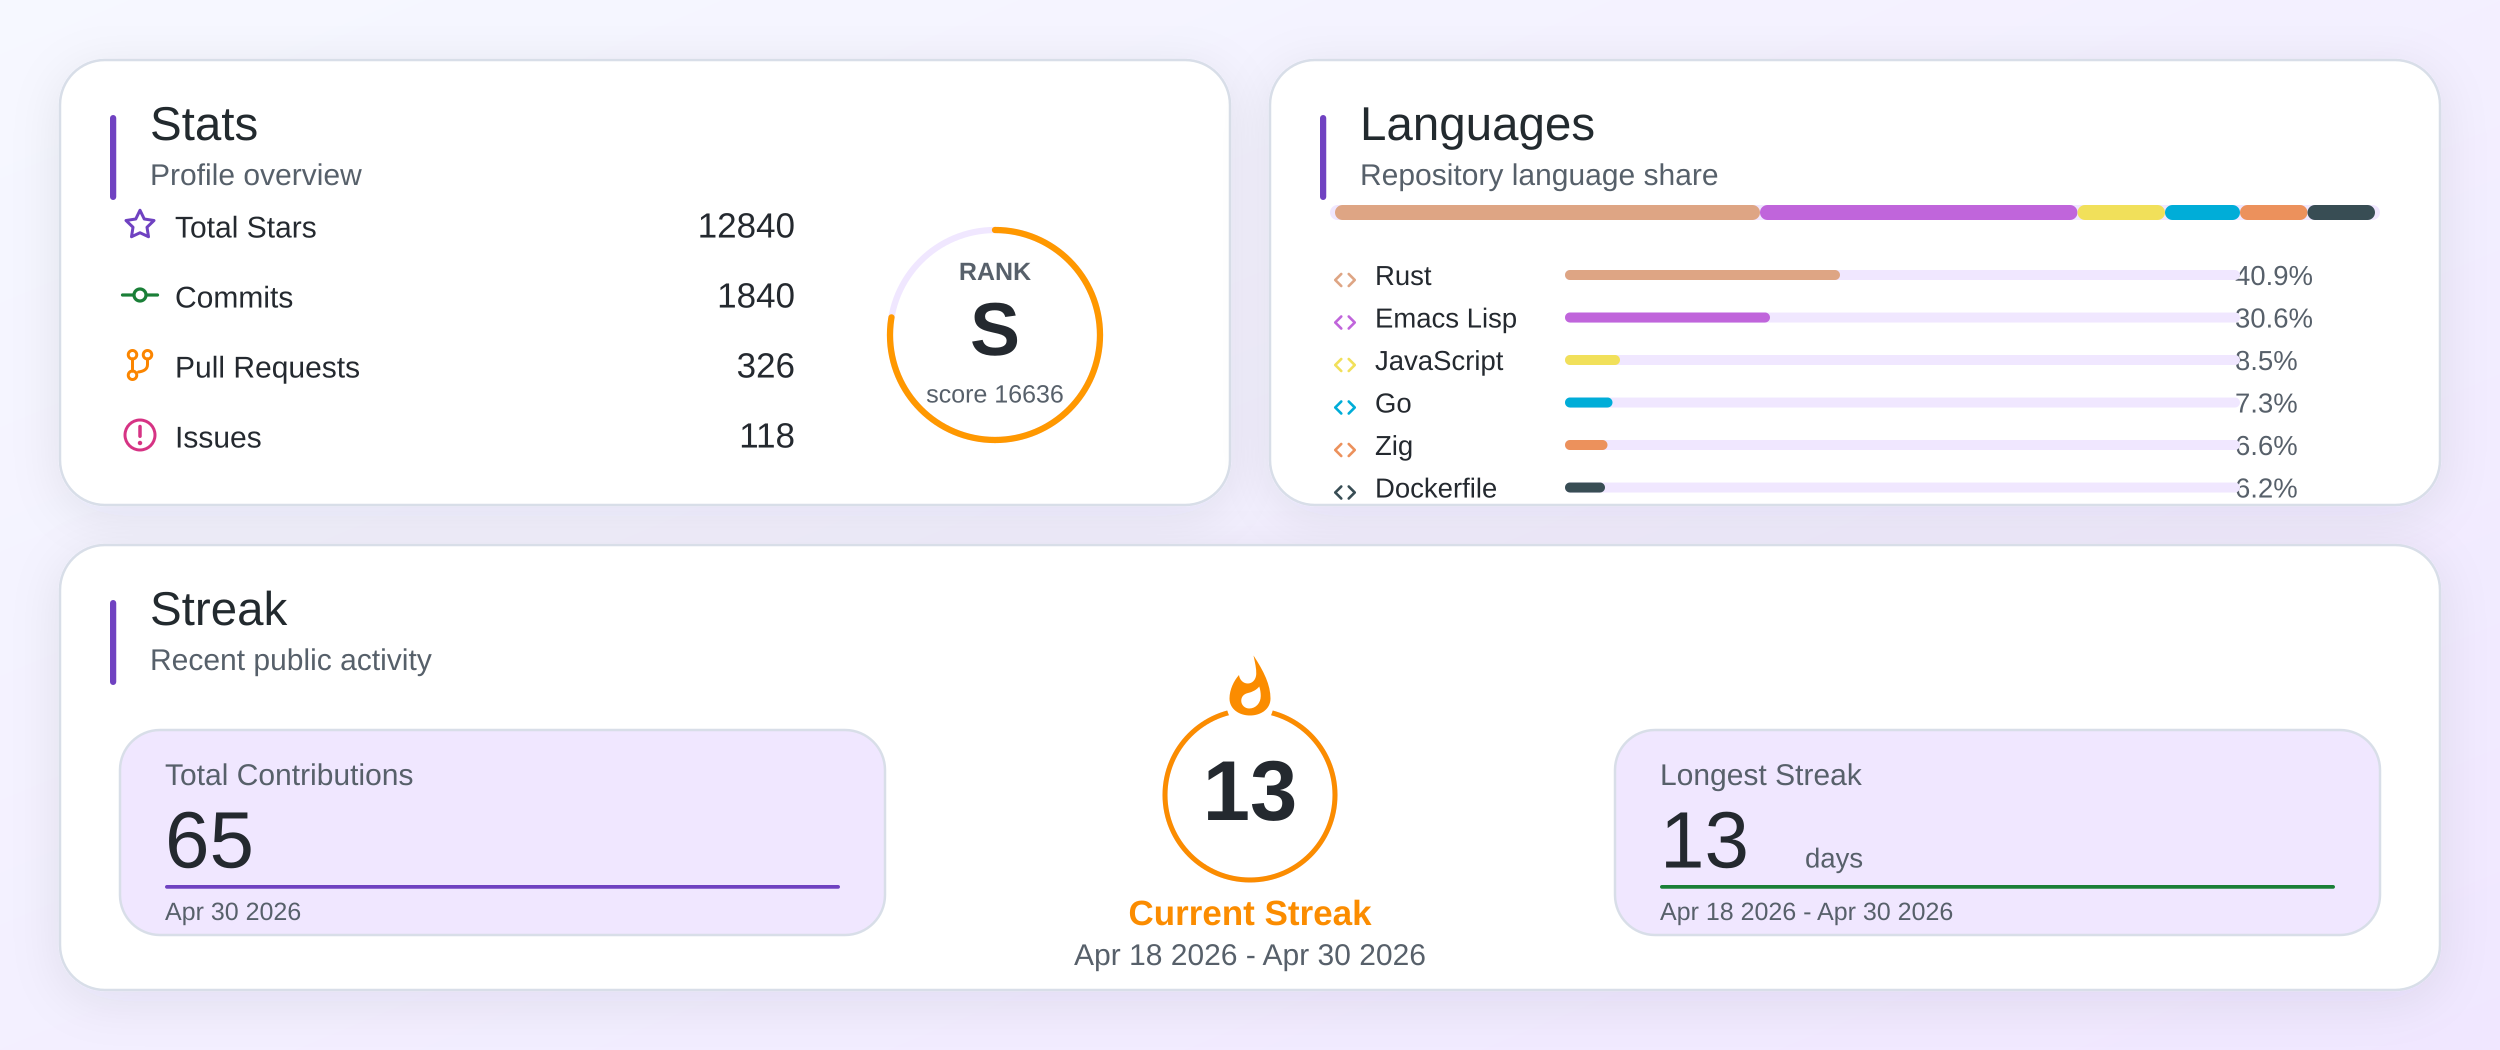
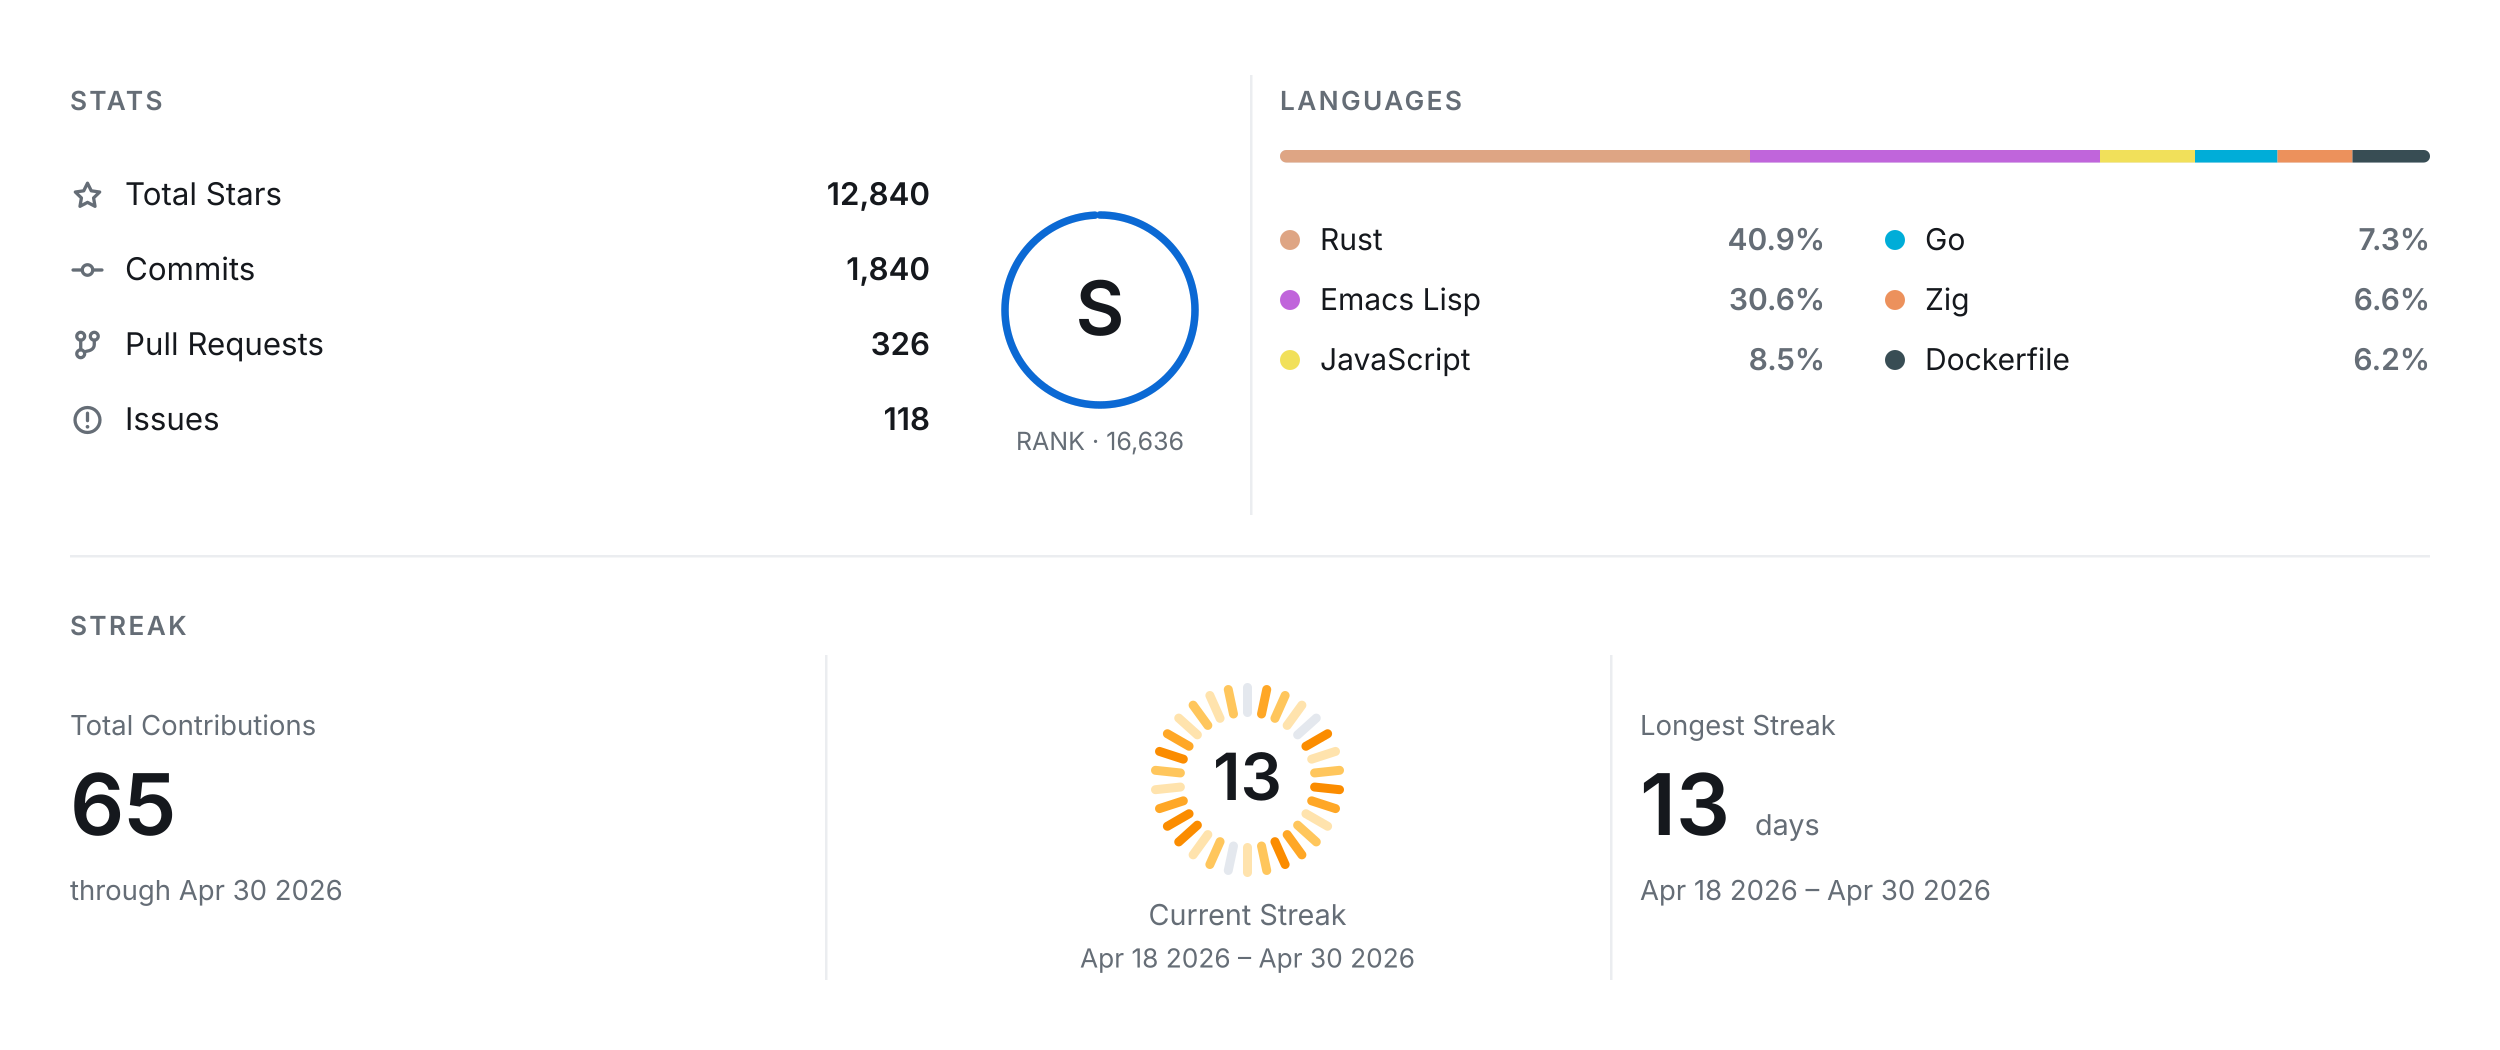
- <svg xmlns="http://www.w3.org/2000/svg" width="1000" height="420" viewBox="0 0 1000 420" role="img" shape-rendering="geometricPrecision">
+ <svg xmlns="http://www.w3.org/2000/svg" width="1000" height="420" viewBox="0 0 1000 420" role="img" shape-rendering="geometricPrecision" text-rendering="optimizeLegibility" font-family="-apple-system, BlinkMacSystemFont, 'Segoe UI', Inter, 'Helvetica Neue', Arial, sans-serif" style="font-variant-numeric:tabular-nums">
+   <rect width="100%" height="100%" fill="#ffffff" />
+   <text x="28" y="44" font-size="10.5" font-weight="600" fill="#656d76" letter-spacing="0.09em">STATS</text>
+   <svg x="28" y="71" width="14" height="14" viewBox="0 0 16 16" fill="none" stroke="#656d76" stroke-width="1.5" stroke-linecap="round" stroke-linejoin="round" aria-hidden="true">
+     <path d="M8 2.6l1.72 3.48 3.84.56-2.78 2.71.66 3.83L8 11.37l-3.44 1.81.66-3.83-2.78-2.71 3.84-.56z" />
+   </svg>
+   <text x="50" y="82" font-size="12.5" font-weight="400" fill="#15181d">Total Stars</text>
+   <text x="372" y="82" font-size="12.5" font-weight="600" fill="#15181d" text-anchor="end">12,840</text>
+   <svg x="28" y="101" width="14" height="14" viewBox="0 0 16 16" fill="none" stroke="#656d76" stroke-width="1.5" stroke-linecap="round" stroke-linejoin="round" aria-hidden="true">
+     <circle cx="8" cy="8" r="2.4" />
+     <path d="M1.4 8h4.2M10.4 8h4.2" />
+   </svg>
+   <text x="50" y="112" font-size="12.5" font-weight="400" fill="#15181d">Commits</text>
+   <text x="372" y="112" font-size="12.5" font-weight="600" fill="#15181d" text-anchor="end">1,840</text>
+   <svg x="28" y="131" width="14" height="14" viewBox="0 0 16 16" fill="none" stroke="#656d76" stroke-width="1.5" stroke-linecap="round" stroke-linejoin="round" aria-hidden="true">
+     <circle cx="4.9" cy="4" r="1.8" />
+     <circle cx="4.9" cy="12" r="1.8" />
+     <circle cx="11.1" cy="4" r="1.8" />
+     <path d="M4.9 5.8v4.4M11.1 5.8v1.9c0 2.1-1.7 2.9-3.7 3.2" />
+   </svg>
+   <text x="50" y="142" font-size="12.5" font-weight="400" fill="#15181d">Pull Requests</text>
+   <text x="372" y="142" font-size="12.5" font-weight="600" fill="#15181d" text-anchor="end">326</text>
+   <svg x="28" y="161" width="14" height="14" viewBox="0 0 16 16" fill="none" stroke="#656d76" stroke-width="1.5" stroke-linecap="round" stroke-linejoin="round" aria-hidden="true">
+     <circle cx="8" cy="8" r="5.7" />
+     <path d="M8 4.9v3.4" />
+     <circle cx="8" cy="11.1" r="0.85" fill="#656d76" stroke="none" />
+   </svg>
+   <text x="50" y="172" font-size="12.5" font-weight="400" fill="#15181d">Issues</text>
+   <text x="372" y="172" font-size="12.5" font-weight="600" fill="#15181d" text-anchor="end">118</text>
+   <circle cx="440" cy="124" r="38" fill="none" stroke="#e4e8ee" stroke-width="3" />
+   <circle cx="440" cy="124" r="38" fill="none" stroke="#0b69d4" stroke-width="3" stroke-linecap="round" stroke-dasharray="236.7 238.8" transform="rotate(-90 440 124)" />
+   <text x="440" y="134" font-size="30" font-weight="600" fill="#15181d" text-anchor="middle">S</text>
+   <text x="440" y="180" font-size="10" font-weight="400" fill="#656d76" text-anchor="middle">RANK · 16,636</text>
+   <path d="M500.5 30V206" stroke="#ebedf0" stroke-width="1" />
+   <text x="512" y="44" font-size="10.5" font-weight="600" fill="#656d76" letter-spacing="0.09em">LANGUAGES</text>
  <defs>
-     <linearGradient id="bg" x1="0" y1="0" x2="1" y2="1">
-       <stop offset="0%" stop-color="#f6f8ff" />
-       <stop offset="100%" stop-color="#f0e7ff" />
-     </linearGradient>
-     <filter id="shadow" x="-10%" y="-10%" width="120%" height="130%">
-       <feDropShadow dx="0" dy="4" stdDeviation="10" flood-color="#1f2937" flood-opacity="0.08" />
-     </filter>
+     <clipPath id="gps-language-bar">
+       <rect x="512" y="60" width="460" height="5" rx="2.5" />
+     </clipPath>
  </defs>
-   <rect width="100%" height="100%" fill="url(#bg)" />
-   <g filter="url(#shadow)">
-     <rect x="24" y="24" width="468" height="178" rx="18" fill="#ffffff" stroke="#d8dee8" />
-     <rect x="44" y="46" width="2.5" height="34" rx="1.25" fill="#6f42c1" />
-     <text x="60" y="56" font-family="'Helvetica Neue', Arial, sans-serif" font-size="19" font-weight="500" fill="#24292f">Stats</text>
-     <text x="60" y="74" font-family="Arial, sans-serif" font-size="12" fill="#57606a">Profile overview</text>
+   <rect x="512" y="60" width="460" height="5" rx="2.5" fill="#e4e8ee" />
+   <g clip-path="url(#gps-language-bar)">
+     <rect x="512" y="60" width="188" height="5" fill="#dea584" />
+     <rect x="700" y="60" width="140" height="5" fill="#c065db" />
+     <rect x="840" y="60" width="38" height="5" fill="#f1e05a" />
+     <rect x="878" y="60" width="33" height="5" fill="#00ADD8" />
+     <rect x="911" y="60" width="30" height="5" fill="#ec915c" />
+     <rect x="941" y="60" width="31" height="5" fill="#384d54" />
  </g>
-   <g>
-     <svg x="48" y="82" width="16" height="16" viewBox="0 0 16 16" aria-hidden="true">
-       <path d="M8 2.1l1.7 3.5 3.9.6-2.8 2.7.6 3.8L8 11.1l-3.4 1.6.6-3.8-2.8-2.7 3.9-.6z" fill="none" stroke="#6f42c1" stroke-width="1.2" stroke-linejoin="round" />
-     </svg>
-     <text x="70" y="95" font-family="'Helvetica Neue', Arial, sans-serif" font-size="12" font-weight="500" fill="#24292f">Total Stars</text>
-     <text x="318" y="95" text-anchor="end" font-family="'Helvetica Neue', Arial, sans-serif" font-size="14" font-weight="500" fill="#24292f">12840</text>
-   </g>
-   <g>
-     <svg x="48" y="110" width="16" height="16" viewBox="0 0 16 16" aria-hidden="true">
-       <circle cx="8" cy="8" r="2.4" fill="none" stroke="#1a7f37" stroke-width="1.3" />
-       <path d="M1 8h4.4M10.6 8H15" fill="none" stroke="#1a7f37" stroke-width="1.3" stroke-linecap="round" />
-     </svg>
-     <text x="70" y="123" font-family="'Helvetica Neue', Arial, sans-serif" font-size="12" font-weight="500" fill="#24292f">Commits</text>
-     <text x="318" y="123" text-anchor="end" font-family="'Helvetica Neue', Arial, sans-serif" font-size="14" font-weight="500" fill="#24292f">1840</text>
-   </g>
-   <g>
-     <svg x="48" y="138" width="16" height="16" viewBox="0 0 16 16" aria-hidden="true">
-       <circle cx="5" cy="3.9" r="1.7" fill="none" stroke="#fb8500" stroke-width="1.2" />
-       <circle cx="5" cy="12.1" r="1.7" fill="none" stroke="#fb8500" stroke-width="1.2" />
-       <circle cx="11" cy="3.9" r="1.7" fill="none" stroke="#fb8500" stroke-width="1.2" />
-       <path d="M5 5.6v4.8M11 5.6v2.2c0 2-1.6 2.7-3.6 3" fill="none" stroke="#fb8500" stroke-width="1.2" stroke-linecap="round" />
-     </svg>
-     <text x="70" y="151" font-family="'Helvetica Neue', Arial, sans-serif" font-size="12" font-weight="500" fill="#24292f">Pull Requests</text>
-     <text x="318" y="151" text-anchor="end" font-family="'Helvetica Neue', Arial, sans-serif" font-size="14" font-weight="500" fill="#24292f">326</text>
-   </g>
-   <g>
-     <svg x="48" y="166" width="16" height="16" viewBox="0 0 16 16" aria-hidden="true">
-       <circle cx="8" cy="8" r="6" fill="none" stroke="#d63384" stroke-width="1.2" />
-       <path d="M8 4.6v3.9" fill="none" stroke="#d63384" stroke-width="1.4" stroke-linecap="round" />
-       <circle cx="8" cy="11.2" r="0.9" fill="#d63384" />
-     </svg>
-     <text x="70" y="179" font-family="'Helvetica Neue', Arial, sans-serif" font-size="12" font-weight="500" fill="#24292f">Issues</text>
-     <text x="318" y="179" text-anchor="end" font-family="'Helvetica Neue', Arial, sans-serif" font-size="14" font-weight="500" fill="#24292f">118</text>
-   </g>
-   <g>
-     <circle cx="398" cy="134" r="42" fill="#ffffff" stroke="#f0e7ff" stroke-width="2.5" />
-     <circle cx="398" cy="134" r="42" fill="none" stroke="#ff9800" stroke-width="2.5" stroke-linecap="round" stroke-dasharray="205 264" transform="rotate(-90 398 134)" />
-     <text x="398" y="142" text-anchor="middle" font-family="Arial, sans-serif" font-size="30" font-weight="700" fill="#24292f">S</text>
-     <text x="398" y="112" text-anchor="middle" font-family="Arial, sans-serif" font-size="10" font-weight="600" fill="#57606a">RANK</text>
-     <text x="398" y="161" text-anchor="middle" font-family="Arial, sans-serif" font-size="10" fill="#57606a">score 16636</text>
-   </g>
-   <g filter="url(#shadow)">
-     <rect x="508" y="24" width="468" height="178" rx="18" fill="#ffffff" stroke="#d8dee8" />
-     <rect x="528" y="46" width="2.5" height="34" rx="1.25" fill="#6f42c1" />
-     <text x="544" y="56" font-family="'Helvetica Neue', Arial, sans-serif" font-size="19" font-weight="500" fill="#24292f">Languages</text>
-     <text x="544" y="74" font-family="Arial, sans-serif" font-size="12" fill="#57606a">Repository language share</text>
-   </g>
-   <rect x="532" y="82" width="420" height="6" rx="3" fill="#f0e7ff" stroke="none" />
-   <rect x="534" y="82" width="170" height="6" rx="3" fill="#dea584" stroke="none" />
-   <rect x="704" y="82" width="127" height="6" rx="3" fill="#c065db" stroke="none" />
-   <rect x="831" y="82" width="35" height="6" rx="3" fill="#f1e05a" stroke="none" />
-   <rect x="866" y="82" width="30" height="6" rx="3" fill="#00ADD8" stroke="none" />
-   <rect x="896" y="82" width="27" height="6" rx="3" fill="#ec915c" stroke="none" />
-   <rect x="923" y="82" width="27" height="6" rx="3" fill="#384d54" stroke="none" />
-   <svg x="532" y="106" width="12" height="12" viewBox="0 0 16 16" aria-hidden="true">
-     <path d="M6 4.8 2.8 8l3.2 3.2M10 4.8 13.2 8 10 11.2" fill="none" stroke="#dea584" stroke-width="1.4" stroke-linecap="round" stroke-linejoin="round" />
-   </svg>
-   <text x="550" y="114" font-family="Arial, sans-serif" font-size="11" fill="#24292f">Rust</text>
-   <text x="894" y="114" font-family="Arial, sans-serif" font-size="11" fill="#57606a">40.9%</text>
-   <rect x="626" y="108" width="270" height="4" rx="2" fill="#f0e7ff" stroke="none" />
-   <rect x="626" y="108" width="110" height="4" rx="2" fill="#dea584" stroke="none" />
-   <svg x="532" y="123" width="12" height="12" viewBox="0 0 16 16" aria-hidden="true">
-     <path d="M6 4.8 2.8 8l3.2 3.2M10 4.8 13.2 8 10 11.2" fill="none" stroke="#c065db" stroke-width="1.4" stroke-linecap="round" stroke-linejoin="round" />
-   </svg>
-   <text x="550" y="131" font-family="Arial, sans-serif" font-size="11" fill="#24292f">Emacs Lisp</text>
-   <text x="894" y="131" font-family="Arial, sans-serif" font-size="11" fill="#57606a">30.6%</text>
-   <rect x="626" y="125" width="270" height="4" rx="2" fill="#f0e7ff" stroke="none" />
-   <rect x="626" y="125" width="82" height="4" rx="2" fill="#c065db" stroke="none" />
-   <svg x="532" y="140" width="12" height="12" viewBox="0 0 16 16" aria-hidden="true">
-     <path d="M6 4.8 2.8 8l3.2 3.2M10 4.8 13.2 8 10 11.2" fill="none" stroke="#f1e05a" stroke-width="1.4" stroke-linecap="round" stroke-linejoin="round" />
-   </svg>
-   <text x="550" y="148" font-family="Arial, sans-serif" font-size="11" fill="#24292f">JavaScript</text>
-   <text x="894" y="148" font-family="Arial, sans-serif" font-size="11" fill="#57606a">8.5%</text>
-   <rect x="626" y="142" width="270" height="4" rx="2" fill="#f0e7ff" stroke="none" />
-   <rect x="626" y="142" width="22" height="4" rx="2" fill="#f1e05a" stroke="none" />
-   <svg x="532" y="157" width="12" height="12" viewBox="0 0 16 16" aria-hidden="true">
-     <path d="M6 4.8 2.8 8l3.2 3.2M10 4.8 13.2 8 10 11.2" fill="none" stroke="#00ADD8" stroke-width="1.4" stroke-linecap="round" stroke-linejoin="round" />
-   </svg>
-   <text x="550" y="165" font-family="Arial, sans-serif" font-size="11" fill="#24292f">Go</text>
-   <text x="894" y="165" font-family="Arial, sans-serif" font-size="11" fill="#57606a">7.3%</text>
-   <rect x="626" y="159" width="270" height="4" rx="2" fill="#f0e7ff" stroke="none" />
-   <rect x="626" y="159" width="19" height="4" rx="2" fill="#00ADD8" stroke="none" />
-   <svg x="532" y="174" width="12" height="12" viewBox="0 0 16 16" aria-hidden="true">
-     <path d="M6 4.8 2.8 8l3.2 3.2M10 4.8 13.2 8 10 11.2" fill="none" stroke="#ec915c" stroke-width="1.4" stroke-linecap="round" stroke-linejoin="round" />
-   </svg>
-   <text x="550" y="182" font-family="Arial, sans-serif" font-size="11" fill="#24292f">Zig</text>
-   <text x="894" y="182" font-family="Arial, sans-serif" font-size="11" fill="#57606a">6.6%</text>
-   <rect x="626" y="176" width="270" height="4" rx="2" fill="#f0e7ff" stroke="none" />
-   <rect x="626" y="176" width="17" height="4" rx="2" fill="#ec915c" stroke="none" />
-   <svg x="532" y="191" width="12" height="12" viewBox="0 0 16 16" aria-hidden="true">
-     <path d="M6 4.8 2.8 8l3.2 3.2M10 4.8 13.2 8 10 11.2" fill="none" stroke="#384d54" stroke-width="1.4" stroke-linecap="round" stroke-linejoin="round" />
-   </svg>
-   <text x="550" y="199" font-family="Arial, sans-serif" font-size="11" fill="#24292f">Dockerfile</text>
-   <text x="894" y="199" font-family="Arial, sans-serif" font-size="11" fill="#57606a">6.2%</text>
-   <rect x="626" y="193" width="270" height="4" rx="2" fill="#f0e7ff" stroke="none" />
-   <rect x="626" y="193" width="16" height="4" rx="2" fill="#384d54" stroke="none" />
-   <g filter="url(#shadow)">
-     <rect x="24" y="218" width="952" height="178" rx="18" fill="#ffffff" stroke="#d8dee8" />
-     <rect x="44" y="240" width="2.5" height="34" rx="1.25" fill="#6f42c1" />
-     <text x="60" y="250" font-family="'Helvetica Neue', Arial, sans-serif" font-size="19" font-weight="500" fill="#24292f">Streak</text>
-     <text x="60" y="268" font-family="Arial, sans-serif" font-size="12" fill="#57606a">Recent public activity</text>
-   </g>
-   <g>
-     <rect x="48" y="292" width="306" height="82" rx="16" fill="#f0e7ff" stroke="#d8dee8" />
-     <text x="66" y="314" font-family="Arial, sans-serif" font-size="12" fill="#57606a">Total Contributions</text>
-     <text x="66" y="347" font-family="'Helvetica Neue', Arial, sans-serif" font-size="32" font-weight="500" fill="#24292f">65</text>
-     <text x="124" y="347" font-family="Arial, sans-serif" font-size="11" fill="#57606a" />
-     <rect x="66" y="354" width="270" height="1.5" rx="0.75" fill="#6f42c1" />
-     <text x="66" y="368" font-family="Arial, sans-serif" font-size="10" fill="#57606a">Apr 30 2026</text>
-   </g>
-   <g>
-     <defs>
-       <mask id="psm-streak-flame-cut" maskUnits="userSpaceOnUse">
-         <rect x="-1000" y="-1000" width="6000" height="6000" fill="white" />
-         <ellipse cx="500" cy="278" rx="10" ry="15" fill="black" />
-       </mask>
-     </defs>
-     <circle cx="500" cy="318" r="34" fill="#ffffff" stroke="#f0e7ff" stroke-width="2" mask="url(#psm-streak-flame-cut)" />
-     <circle cx="500" cy="318" r="34" fill="none" stroke="#fb8c00" stroke-width="2" mask="url(#psm-streak-flame-cut)" />
-     <g transform="translate(500,273)">
-       <path d="M 1.4 -10.8 C 2 -8 2.6 -5.4 2.5 -3.4 C 2.4 -1.2 1 0.4 -0.9 0.4 C -2.8 0.4 -4.2 -1.2 -4.4 -3 C -6.4 -0.8 -8.2 2.8 -8.2 6.4 C -8.2 10.6 -4.4 13.2 0 13.2 C 4.4 13.2 8.2 10.6 8.2 6.4 C 8.2 1 5.6 -4.4 1.4 -10.8 Z M -0.3 10.4 C -2.1 10.4 -3.5 9 -3.5 7.3 C -3.5 5.7 -2.5 4.6 -0.8 4.2 C 1 3.8 2.7 2.9 3.7 1.6 C 4.1 2.8 4.3 4.1 4.3 5.4 C 4.3 8.2 2.3 10.4 -0.3 10.4 Z" fill="#fb8c00" fill-rule="evenodd" />
-     </g>
-     <text x="500" y="328" text-anchor="middle" font-family="Arial, sans-serif" font-size="34" font-weight="800" fill="#24292f">13</text>
-     <text x="500" y="370" text-anchor="middle" font-family="Arial, sans-serif" font-size="14" font-weight="700" fill="#fb8c00">Current Streak</text>
-     <text x="500" y="386" text-anchor="middle" font-family="Arial, sans-serif" font-size="12" fill="#57606a">Apr 18 2026 - Apr 30 2026</text>
-   </g>
-   <g>
-     <rect x="646" y="292" width="306" height="82" rx="16" fill="#f0e7ff" stroke="#d8dee8" />
-     <text x="664" y="314" font-family="Arial, sans-serif" font-size="12" fill="#57606a">Longest Streak</text>
-     <text x="664" y="347" font-family="'Helvetica Neue', Arial, sans-serif" font-size="32" font-weight="500" fill="#24292f">13</text>
-     <text x="722" y="347" font-family="Arial, sans-serif" font-size="11" fill="#57606a">days</text>
-     <rect x="664" y="354" width="270" height="1.5" rx="0.75" fill="#1a7f37" />
-     <text x="664" y="368" font-family="Arial, sans-serif" font-size="10" fill="#57606a">Apr 18 2026 - Apr 30 2026</text>
-   </g>
+   <circle cx="516" cy="96" r="4" fill="#dea584" />
+   <text x="528" y="100" font-size="12" font-weight="400" fill="#15181d">Rust</text>
+   <text x="730" y="100" font-size="12" font-weight="600" fill="#656d76" text-anchor="end">40.9%</text>
+   <circle cx="516" cy="120" r="4" fill="#c065db" />
+   <text x="528" y="124" font-size="12" font-weight="400" fill="#15181d">Emacs Lisp</text>
+   <text x="730" y="124" font-size="12" font-weight="600" fill="#656d76" text-anchor="end">30.6%</text>
+   <circle cx="516" cy="144" r="4" fill="#f1e05a" />
+   <text x="528" y="148" font-size="12" font-weight="400" fill="#15181d">JavaScript</text>
+   <text x="730" y="148" font-size="12" font-weight="600" fill="#656d76" text-anchor="end">8.5%</text>
+   <circle cx="758" cy="96" r="4" fill="#00ADD8" />
+   <text x="770" y="100" font-size="12" font-weight="400" fill="#15181d">Go</text>
+   <text x="972" y="100" font-size="12" font-weight="600" fill="#656d76" text-anchor="end">7.3%</text>
+   <circle cx="758" cy="120" r="4" fill="#ec915c" />
+   <text x="770" y="124" font-size="12" font-weight="400" fill="#15181d">Zig</text>
+   <text x="972" y="124" font-size="12" font-weight="600" fill="#656d76" text-anchor="end">6.6%</text>
+   <circle cx="758" cy="144" r="4" fill="#384d54" />
+   <text x="770" y="148" font-size="12" font-weight="400" fill="#15181d">Dockerfile</text>
+   <text x="972" y="148" font-size="12" font-weight="600" fill="#656d76" text-anchor="end">6.2%</text>
+   <path d="M28 222.5H972" stroke="#ebedf0" stroke-width="1" />
+   <text x="28" y="254" font-size="10.5" font-weight="600" fill="#656d76" letter-spacing="0.09em">STREAK</text>
+   <text x="28" y="294" font-size="11" font-weight="400" fill="#656d76">Total Contributions</text>
+   <text x="28" y="334" font-size="34" font-weight="600" fill="#15181d">65</text>
+   <text x="28" y="360" font-size="11" font-weight="400" fill="#656d76">through Apr 30 2026</text>
+   <path d="M330.5 262V392" stroke="#ebedf0" stroke-width="1" />
+   <path d="M499.00 285.00L499.00 275.00" stroke="#e4e8ee" stroke-width="3.6" stroke-linecap="round" />
+   <path d="M504.61 285.59L506.69 275.81" stroke="#ffa726" stroke-width="3.6" stroke-linecap="round" />
+   <path d="M509.98 287.33L514.05 278.20" stroke="#ffc65c" stroke-width="3.6" stroke-linecap="round" />
+   <path d="M514.87 290.16L520.75 282.07" stroke="#ffe3ad" stroke-width="3.6" stroke-linecap="round" />
+   <path d="M519.06 293.93L526.50 287.24" stroke="#e4e8ee" stroke-width="3.6" stroke-linecap="round" />
+   <path d="M522.38 298.50L531.04 293.50" stroke="#fb8c00" stroke-width="3.6" stroke-linecap="round" />
+   <path d="M524.68 303.66L534.19 300.57" stroke="#ffe3ad" stroke-width="3.6" stroke-linecap="round" />
+   <path d="M525.85 309.18L535.80 308.13" stroke="#ffc65c" stroke-width="3.6" stroke-linecap="round" />
+   <path d="M525.85 314.82L535.80 315.87" stroke="#fb8c00" stroke-width="3.6" stroke-linecap="round" />
+   <path d="M524.68 320.34L534.19 323.43" stroke="#ffa726" stroke-width="3.6" stroke-linecap="round" />
+   <path d="M522.38 325.50L531.04 330.50" stroke="#ffe3ad" stroke-width="3.6" stroke-linecap="round" />
+   <path d="M519.06 330.07L526.50 336.76" stroke="#ffc65c" stroke-width="3.6" stroke-linecap="round" />
+   <path d="M514.87 333.84L520.75 341.93" stroke="#ffa726" stroke-width="3.6" stroke-linecap="round" />
+   <path d="M509.98 336.67L514.05 345.80" stroke="#fb8c00" stroke-width="3.6" stroke-linecap="round" />
+   <path d="M504.61 338.41L506.69 348.19" stroke="#ffc65c" stroke-width="3.6" stroke-linecap="round" />
+   <path d="M499.00 339.00L499.00 349.00" stroke="#ffe3ad" stroke-width="3.6" stroke-linecap="round" />
+   <path d="M493.39 338.41L491.31 348.19" stroke="#e4e8ee" stroke-width="3.6" stroke-linecap="round" />
+   <path d="M488.02 336.67L483.95 345.80" stroke="#ffc65c" stroke-width="3.6" stroke-linecap="round" />
+   <path d="M483.13 333.84L477.25 341.93" stroke="#ffe3ad" stroke-width="3.6" stroke-linecap="round" />
+   <path d="M478.94 330.07L471.50 336.76" stroke="#fb8c00" stroke-width="3.6" stroke-linecap="round" />
+   <path d="M475.62 325.50L466.96 330.50" stroke="#fb8c00" stroke-width="3.6" stroke-linecap="round" />
+   <path d="M473.32 320.34L463.81 323.43" stroke="#ffa726" stroke-width="3.6" stroke-linecap="round" />
+   <path d="M472.15 314.82L462.20 315.87" stroke="#ffe3ad" stroke-width="3.6" stroke-linecap="round" />
+   <path d="M472.15 309.18L462.20 308.13" stroke="#ffc65c" stroke-width="3.6" stroke-linecap="round" />
+   <path d="M473.32 303.66L463.81 300.57" stroke="#fb8c00" stroke-width="3.6" stroke-linecap="round" />
+   <path d="M475.62 298.50L466.96 293.50" stroke="#ffa726" stroke-width="3.6" stroke-linecap="round" />
+   <path d="M478.94 293.93L471.50 287.24" stroke="#ffe3ad" stroke-width="3.6" stroke-linecap="round" />
+   <path d="M483.13 290.16L477.25 282.07" stroke="#ffc65c" stroke-width="3.6" stroke-linecap="round" />
+   <path d="M488.02 287.33L483.95 278.20" stroke="#ffe3ad" stroke-width="3.6" stroke-linecap="round" />
+   <path d="M493.39 285.59L491.31 275.81" stroke="#ffc65c" stroke-width="3.6" stroke-linecap="round" />
+   <text x="499" y="320" font-size="26" font-weight="600" fill="#15181d" text-anchor="middle">13</text>
+   <text x="499" y="370" font-size="11.5" font-weight="400" fill="#656d76" text-anchor="middle">Current Streak</text>
+   <text x="499" y="387" font-size="10.5" font-weight="400" fill="#656d76" text-anchor="middle">Apr 18 2026 – Apr 30 2026</text>
+   <path d="M644.5 262V392" stroke="#ebedf0" stroke-width="1" />
+   <text x="656" y="294" font-size="11" font-weight="400" fill="#656d76">Longest Streak</text>
+   <text x="656" y="334" font-size="34" font-weight="600" fill="#15181d">13</text>
+   <text x="702" y="334" font-size="11.5" font-weight="400" fill="#656d76">days</text>
+   <text x="656" y="360" font-size="11" font-weight="400" fill="#656d76">Apr 18 2026 – Apr 30 2026</text>
</svg>
